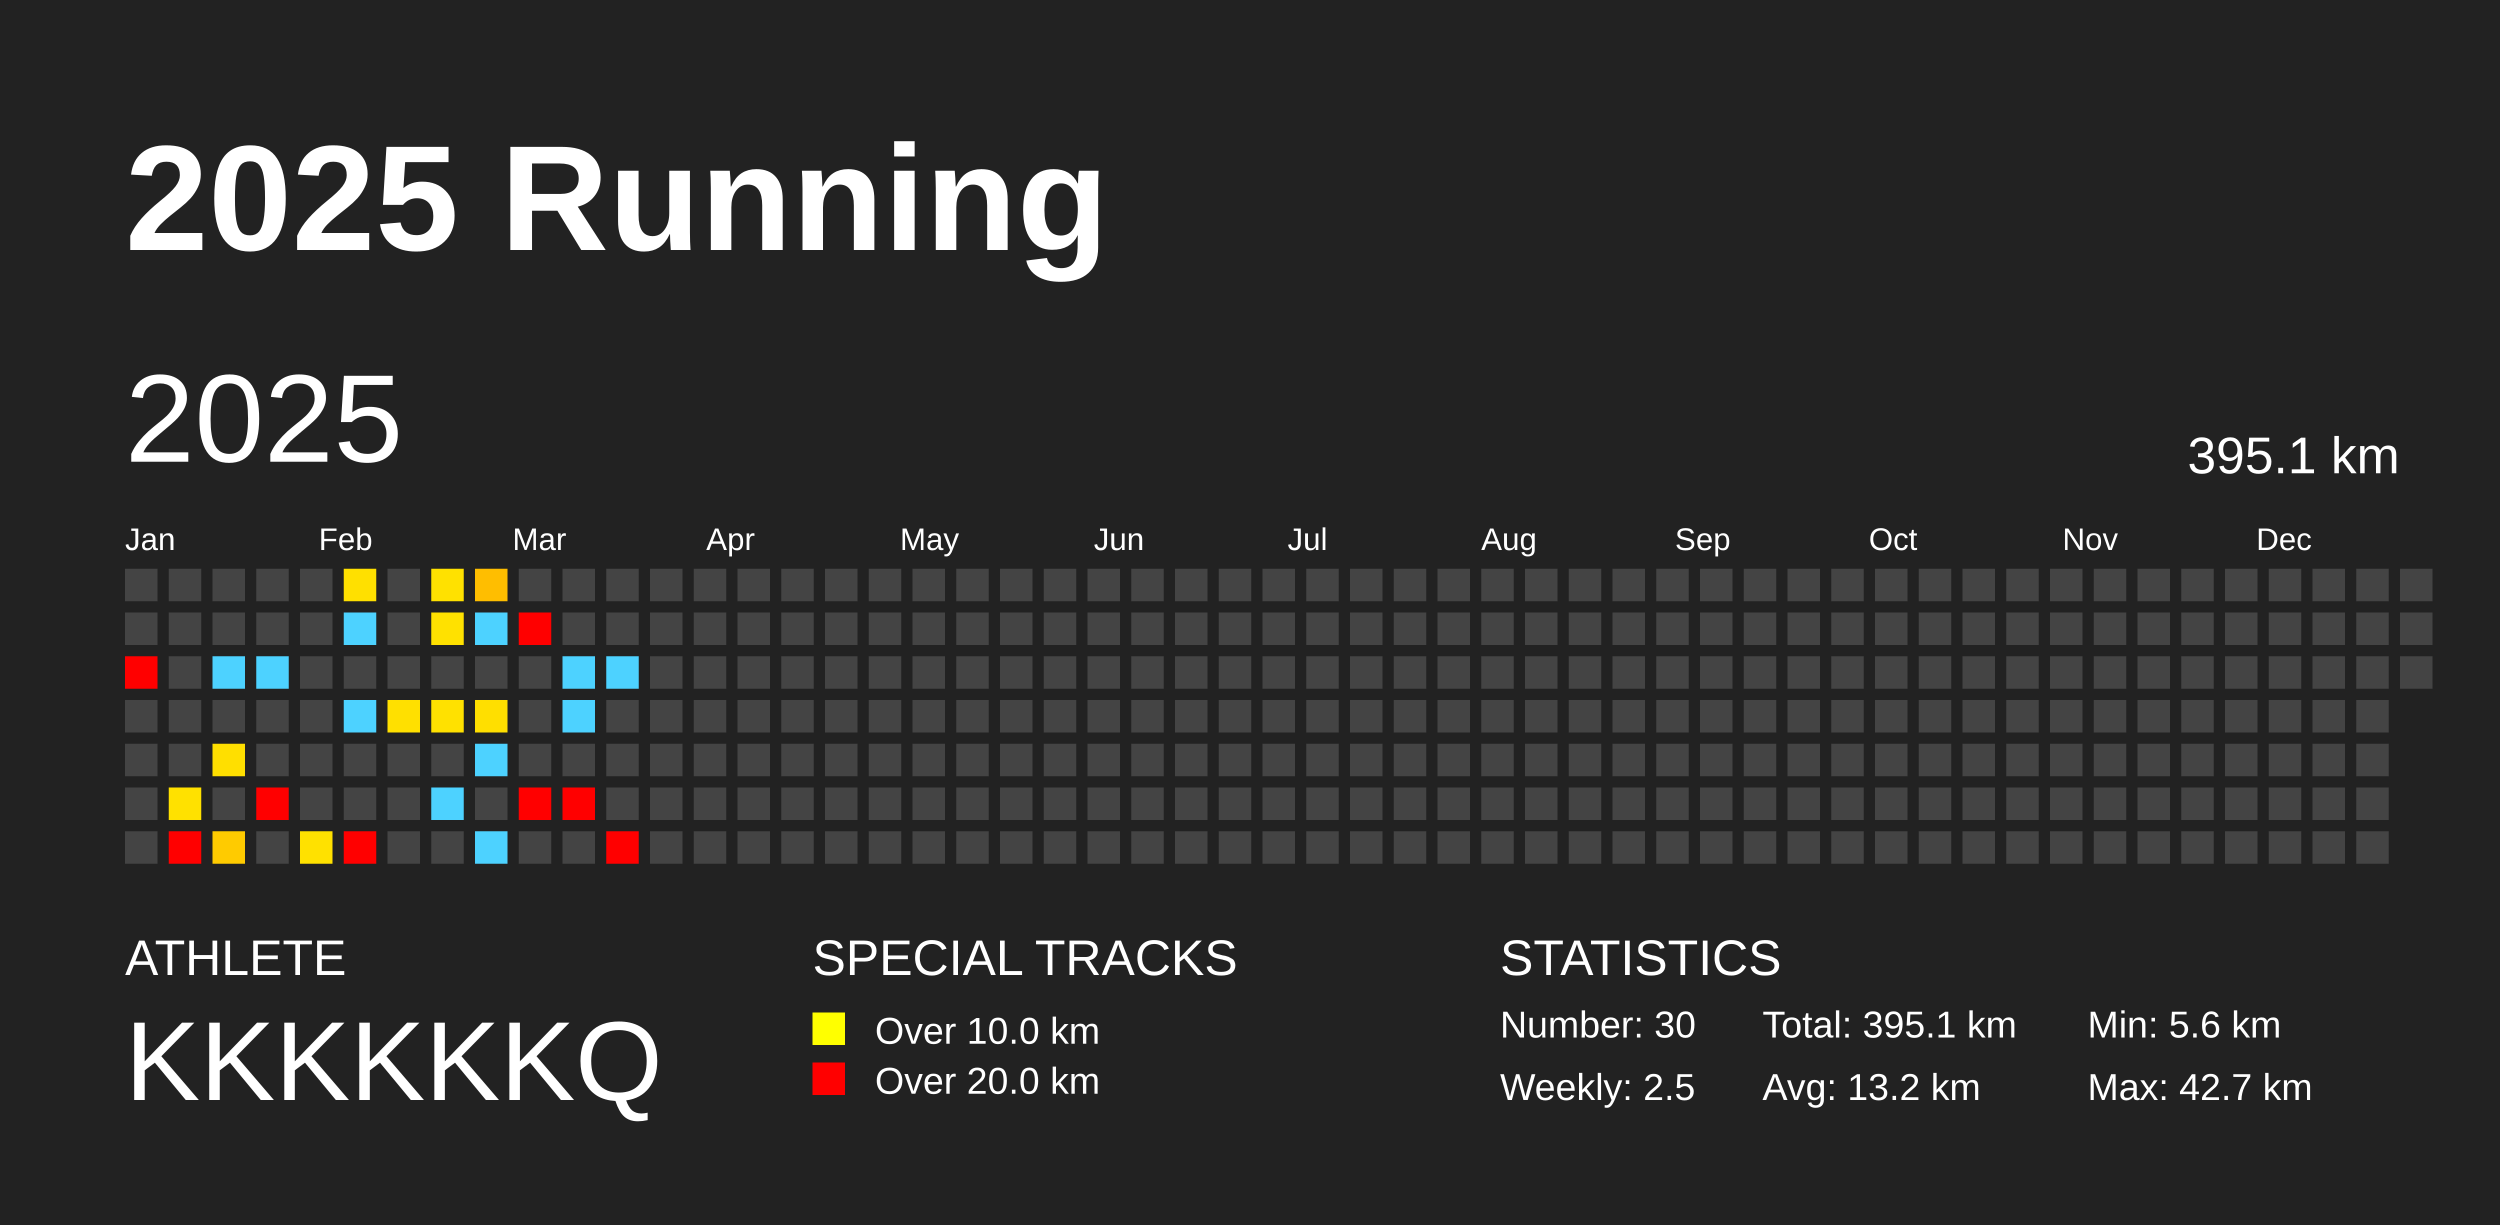
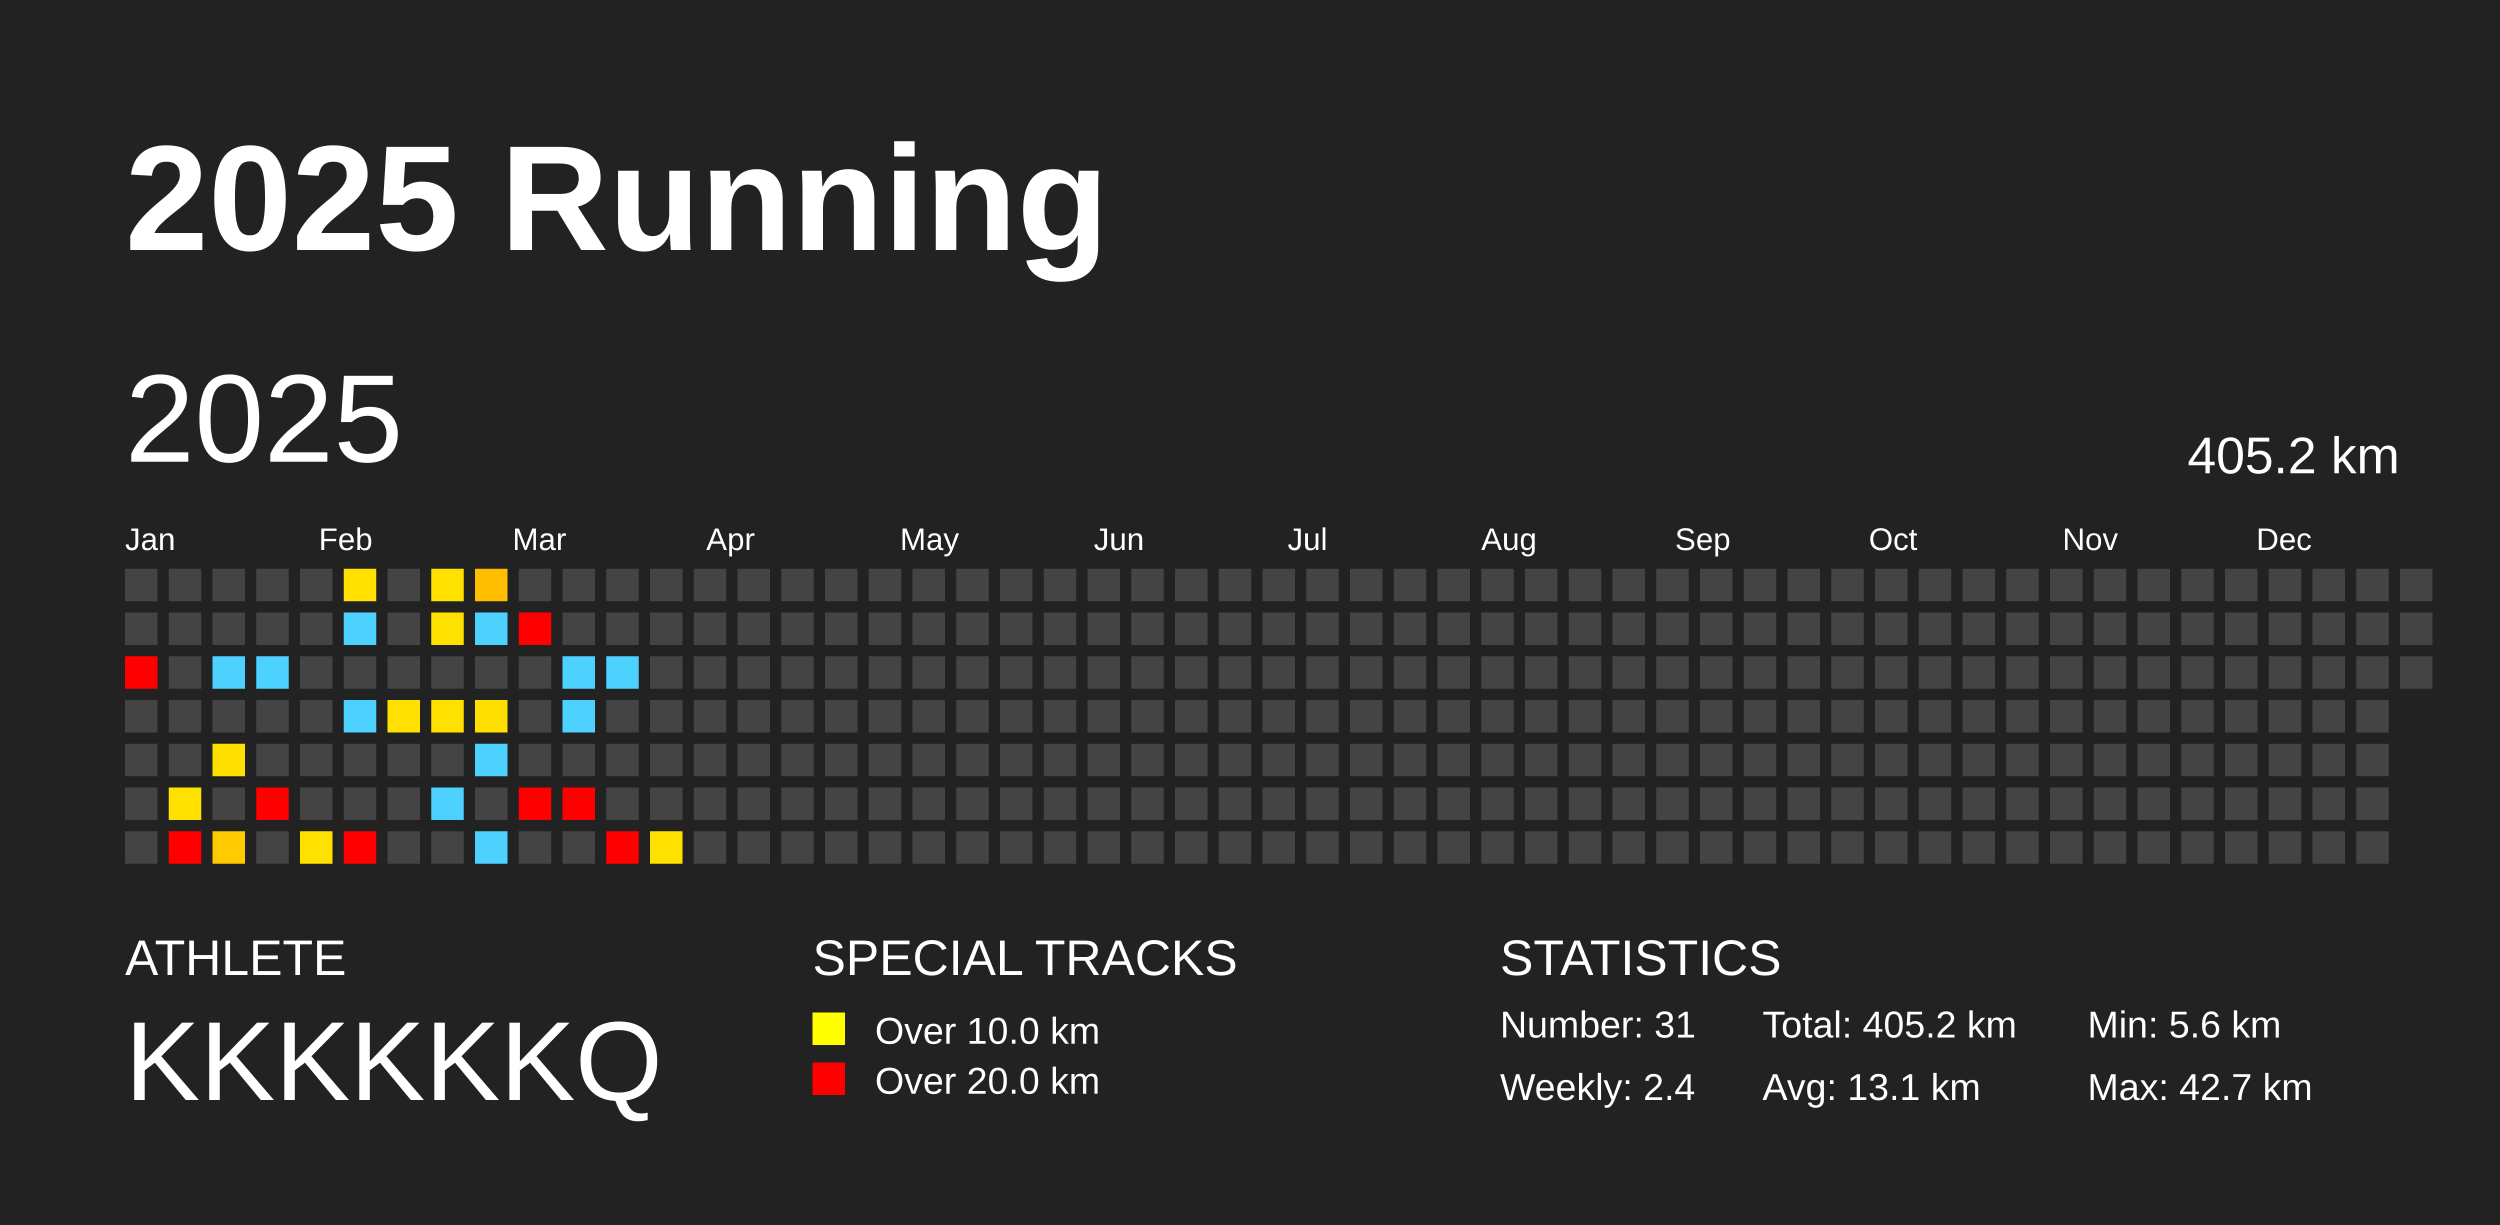
<svg xmlns="http://www.w3.org/2000/svg" baseProfile="full" height="98mm" version="1.1" viewBox="0,0,200,98" width="200mm">
  <defs />
  <rect fill="#222222" height="98" width="200" x="0" y="0" />
  <text fill="#FFFFFF" style="font-size:12px; font-family:Arial; font-weight:bold;" x="10" y="20">2025 Running</text>
  <text fill="#FFFFFF" style="font-size:4px; font-family:Arial" x="10" y="78">ATHLETE</text>
  <text fill="#FFFFFF" style="font-size:9px; font-family:Arial" x="10" y="88">KKKKKKQ</text>
  <text fill="#FFFFFF" style="font-size:4px; font-family:Arial" x="65" y="78">SPECIAL TRACKS</text>
  <rect fill="yellow" height="2.6" width="2.6" x="65" y="81" />
  <text fill="#FFFFFF" style="font-size:3px; font-family:Arial" x="70" y="83.5">Over 10.0 km</text>
  <rect fill="red" height="2.6" width="2.6" x="65" y="85" />
  <text fill="#FFFFFF" style="font-size:3px; font-family:Arial" x="70" y="87.5">Over 20.0 km</text>
  <text fill="#FFFFFF" style="font-size:4px; font-family:Arial" x="120" y="78">STATISTICS</text>
-   <text fill="#FFFFFF" style="font-size:3px; font-family:Arial" x="120" y="83">Number: 30</text>
-   <text fill="#FFFFFF" style="font-size:3px; font-family:Arial" x="120" y="88">Weekly: 2.5</text>
-   <text fill="#FFFFFF" style="font-size:3px; font-family:Arial" x="141" y="83">Total: 395.1 km</text>
-   <text fill="#FFFFFF" style="font-size:3px; font-family:Arial" x="141" y="88">Avg: 13.2 km</text>
+   <text fill="#FFFFFF" style="font-size:3px; font-family:Arial" x="120" y="83">Number: 31</text>
+   <text fill="#FFFFFF" style="font-size:3px; font-family:Arial" x="120" y="88">Weekly: 2.4</text>
+   <text fill="#FFFFFF" style="font-size:3px; font-family:Arial" x="141" y="83">Total: 405.2 km</text>
+   <text fill="#FFFFFF" style="font-size:3px; font-family:Arial" x="141" y="88">Avg: 13.1 km</text>
  <text fill="#FFFFFF" style="font-size:3px; font-family:Arial" x="167" y="83">Min: 5.6 km</text>
  <text fill="#FFFFFF" style="font-size:3px; font-family:Arial" x="167" y="88">Max: 42.7 km</text>
  <text dominant-baseline="hanging" fill="#FFFFFF" style="font-size:10.0px; font-family:Arial;" x="10" y="30">2025</text>
-   <text dominant-baseline="hanging" fill="#FFFFFF" style="font-size:4.125px; font-family:Arial;" x="175" y="35">395.1 km</text>
+   <text dominant-baseline="hanging" fill="#FFFFFF" style="font-size:4.125px; font-family:Arial;" x="175" y="35">405.2 km</text>
  <text fill="#FFFFFF" style="font-size:2.5px; font-family:Arial" x="10.0" y="44">Jan</text>
  <text fill="#FFFFFF" style="font-size:2.5px; font-family:Arial" x="25.5" y="44">Feb</text>
  <text fill="#FFFFFF" style="font-size:2.5px; font-family:Arial" x="41.0" y="44">Mar</text>
  <text fill="#FFFFFF" style="font-size:2.5px; font-family:Arial" x="56.5" y="44">Apr</text>
  <text fill="#FFFFFF" style="font-size:2.5px; font-family:Arial" x="72.0" y="44">May</text>
  <text fill="#FFFFFF" style="font-size:2.5px; font-family:Arial" x="87.5" y="44">Jun</text>
  <text fill="#FFFFFF" style="font-size:2.5px; font-family:Arial" x="103.0" y="44">Jul</text>
  <text fill="#FFFFFF" style="font-size:2.5px; font-family:Arial" x="118.5" y="44">Aug</text>
  <text fill="#FFFFFF" style="font-size:2.5px; font-family:Arial" x="134.0" y="44">Sep</text>
  <text fill="#FFFFFF" style="font-size:2.5px; font-family:Arial" x="149.5" y="44">Oct</text>
  <text fill="#FFFFFF" style="font-size:2.5px; font-family:Arial" x="165.0" y="44">Nov</text>
  <text fill="#FFFFFF" style="font-size:2.5px; font-family:Arial" x="180.5" y="44">Dec</text>
  <rect fill="#444444" height="2.6" width="2.6" x="10.0" y="45.5" />
  <rect fill="#444444" height="2.6" width="2.6" x="10.0" y="49.0" />
  <rect fill="red" height="2.6" width="2.6" x="10.0" y="52.5" />
  <rect fill="#444444" height="2.6" width="2.6" x="10.0" y="56.0" />
  <rect fill="#444444" height="2.6" width="2.6" x="10.0" y="59.5" />
  <rect fill="#444444" height="2.6" width="2.6" x="10.0" y="63.0" />
  <rect fill="#444444" height="2.6" width="2.6" x="10.0" y="66.5" />
  <rect fill="#444444" height="2.6" width="2.6" x="13.5" y="45.5" />
  <rect fill="#444444" height="2.6" width="2.6" x="13.5" y="49.0" />
  <rect fill="#444444" height="2.6" width="2.6" x="13.5" y="52.5" />
  <rect fill="#444444" height="2.6" width="2.6" x="13.5" y="56.0" />
  <rect fill="#444444" height="2.6" width="2.6" x="13.5" y="59.5" />
  <rect fill="#ffe100" height="2.6" width="2.6" x="13.5" y="63.0" />
  <rect fill="red" height="2.6" width="2.6" x="13.5" y="66.5" />
  <rect fill="#444444" height="2.6" width="2.6" x="17.0" y="45.5" />
  <rect fill="#444444" height="2.6" width="2.6" x="17.0" y="49.0" />
  <rect fill="#4dd2ff" height="2.6" width="2.6" x="17.0" y="52.5" />
  <rect fill="#444444" height="2.6" width="2.6" x="17.0" y="56.0" />
  <rect fill="#ffdf00" height="2.6" width="2.6" x="17.0" y="59.5" />
  <rect fill="#444444" height="2.6" width="2.6" x="17.0" y="63.0" />
  <rect fill="#ffcb00" height="2.6" width="2.6" x="17.0" y="66.5" />
  <rect fill="#444444" height="2.6" width="2.6" x="20.5" y="45.5" />
  <rect fill="#444444" height="2.6" width="2.6" x="20.5" y="49.0" />
  <rect fill="#4dd2ff" height="2.6" width="2.6" x="20.5" y="52.5" />
  <rect fill="#444444" height="2.6" width="2.6" x="20.5" y="56.0" />
  <rect fill="#444444" height="2.6" width="2.6" x="20.5" y="59.5" />
  <rect fill="red" height="2.6" width="2.6" x="20.5" y="63.0" />
  <rect fill="#444444" height="2.6" width="2.6" x="20.5" y="66.5" />
  <rect fill="#444444" height="2.6" width="2.6" x="24.0" y="45.5" />
  <rect fill="#444444" height="2.6" width="2.6" x="24.0" y="49.0" />
  <rect fill="#444444" height="2.6" width="2.6" x="24.0" y="52.5" />
  <rect fill="#444444" height="2.6" width="2.6" x="24.0" y="56.0" />
  <rect fill="#444444" height="2.6" width="2.6" x="24.0" y="59.5" />
  <rect fill="#444444" height="2.6" width="2.6" x="24.0" y="63.0" />
  <rect fill="#ffe100" height="2.6" width="2.6" x="24.0" y="66.5" />
  <rect fill="#ffe000" height="2.6" width="2.6" x="27.5" y="45.5" />
  <rect fill="#4dd2ff" height="2.6" width="2.6" x="27.5" y="49.0" />
  <rect fill="#444444" height="2.6" width="2.6" x="27.5" y="52.5" />
  <rect fill="#4dd2ff" height="2.6" width="2.6" x="27.5" y="56.0" />
  <rect fill="#444444" height="2.6" width="2.6" x="27.5" y="59.5" />
  <rect fill="#444444" height="2.6" width="2.6" x="27.5" y="63.0" />
  <rect fill="red" height="2.6" width="2.6" x="27.5" y="66.5" />
  <rect fill="#444444" height="2.6" width="2.6" x="31.0" y="45.5" />
  <rect fill="#444444" height="2.6" width="2.6" x="31.0" y="49.0" />
  <rect fill="#444444" height="2.6" width="2.6" x="31.0" y="52.5" />
  <rect fill="#ffe000" height="2.6" width="2.6" x="31.0" y="56.0" />
  <rect fill="#444444" height="2.6" width="2.6" x="31.0" y="59.5" />
  <rect fill="#444444" height="2.6" width="2.6" x="31.0" y="63.0" />
  <rect fill="#444444" height="2.6" width="2.6" x="31.0" y="66.5" />
  <rect fill="#ffe100" height="2.6" width="2.6" x="34.5" y="45.5" />
  <rect fill="#ffe100" height="2.6" width="2.6" x="34.5" y="49.0" />
  <rect fill="#444444" height="2.6" width="2.6" x="34.5" y="52.5" />
  <rect fill="#ffe100" height="2.6" width="2.6" x="34.5" y="56.0" />
  <rect fill="#444444" height="2.6" width="2.6" x="34.5" y="59.5" />
  <rect fill="#4dd2ff" height="2.6" width="2.6" x="34.5" y="63.0" />
  <rect fill="#444444" height="2.6" width="2.6" x="34.5" y="66.5" />
  <rect fill="#ffbe00" height="2.6" width="2.6" x="38.0" y="45.5" />
  <rect fill="#4dd2ff" height="2.6" width="2.6" x="38.0" y="49.0" />
  <rect fill="#444444" height="2.6" width="2.6" x="38.0" y="52.5" />
  <rect fill="#ffdf00" height="2.6" width="2.6" x="38.0" y="56.0" />
  <rect fill="#4dd2ff" height="2.6" width="2.6" x="38.0" y="59.5" />
  <rect fill="#444444" height="2.6" width="2.6" x="38.0" y="63.0" />
  <rect fill="#4dd2ff" height="2.6" width="2.6" x="38.0" y="66.5" />
  <rect fill="#444444" height="2.6" width="2.6" x="41.5" y="45.5" />
  <rect fill="red" height="2.6" width="2.6" x="41.5" y="49.0" />
  <rect fill="#444444" height="2.6" width="2.6" x="41.5" y="52.5" />
  <rect fill="#444444" height="2.6" width="2.6" x="41.5" y="56.0" />
  <rect fill="#444444" height="2.6" width="2.6" x="41.5" y="59.5" />
  <rect fill="red" height="2.6" width="2.6" x="41.5" y="63.0" />
  <rect fill="#444444" height="2.6" width="2.6" x="41.5" y="66.5" />
  <rect fill="#444444" height="2.6" width="2.6" x="45.0" y="45.5" />
  <rect fill="#444444" height="2.6" width="2.6" x="45.0" y="49.0" />
  <rect fill="#4dd2ff" height="2.6" width="2.6" x="45.0" y="52.5" />
  <rect fill="#4dd2ff" height="2.6" width="2.6" x="45.0" y="56.0" />
  <rect fill="#444444" height="2.6" width="2.6" x="45.0" y="59.5" />
  <rect fill="red" height="2.6" width="2.6" x="45.0" y="63.0" />
  <rect fill="#444444" height="2.6" width="2.6" x="45.0" y="66.5" />
  <rect fill="#444444" height="2.6" width="2.6" x="48.5" y="45.5" />
  <rect fill="#444444" height="2.6" width="2.6" x="48.5" y="49.0" />
  <rect fill="#4dd2ff" height="2.6" width="2.6" x="48.5" y="52.5" />
  <rect fill="#444444" height="2.6" width="2.6" x="48.5" y="56.0" />
  <rect fill="#444444" height="2.6" width="2.6" x="48.5" y="59.5" />
  <rect fill="#444444" height="2.6" width="2.6" x="48.5" y="63.0" />
  <rect fill="red" height="2.6" width="2.6" x="48.5" y="66.5" />
  <rect fill="#444444" height="2.6" width="2.6" x="52.0" y="45.5" />
  <rect fill="#444444" height="2.6" width="2.6" x="52.0" y="49.0" />
  <rect fill="#444444" height="2.6" width="2.6" x="52.0" y="52.5" />
  <rect fill="#444444" height="2.6" width="2.6" x="52.0" y="56.0" />
  <rect fill="#444444" height="2.6" width="2.6" x="52.0" y="59.5" />
  <rect fill="#444444" height="2.6" width="2.6" x="52.0" y="63.0" />
-   <rect fill="#444444" height="2.6" width="2.6" x="52.0" y="66.5" />
+   <rect fill="#ffe100" height="2.6" width="2.6" x="52.0" y="66.5" />
  <rect fill="#444444" height="2.6" width="2.6" x="55.5" y="45.5" />
  <rect fill="#444444" height="2.6" width="2.6" x="55.5" y="49.0" />
  <rect fill="#444444" height="2.6" width="2.6" x="55.5" y="52.5" />
  <rect fill="#444444" height="2.6" width="2.6" x="55.5" y="56.0" />
  <rect fill="#444444" height="2.6" width="2.6" x="55.5" y="59.5" />
  <rect fill="#444444" height="2.6" width="2.6" x="55.5" y="63.0" />
  <rect fill="#444444" height="2.6" width="2.6" x="55.5" y="66.5" />
  <rect fill="#444444" height="2.6" width="2.6" x="59.0" y="45.5" />
  <rect fill="#444444" height="2.6" width="2.6" x="59.0" y="49.0" />
  <rect fill="#444444" height="2.6" width="2.6" x="59.0" y="52.5" />
  <rect fill="#444444" height="2.6" width="2.6" x="59.0" y="56.0" />
  <rect fill="#444444" height="2.6" width="2.6" x="59.0" y="59.5" />
  <rect fill="#444444" height="2.6" width="2.6" x="59.0" y="63.0" />
  <rect fill="#444444" height="2.6" width="2.6" x="59.0" y="66.5" />
  <rect fill="#444444" height="2.6" width="2.6" x="62.5" y="45.5" />
  <rect fill="#444444" height="2.6" width="2.6" x="62.5" y="49.0" />
  <rect fill="#444444" height="2.6" width="2.6" x="62.5" y="52.5" />
  <rect fill="#444444" height="2.6" width="2.6" x="62.5" y="56.0" />
  <rect fill="#444444" height="2.6" width="2.6" x="62.5" y="59.5" />
  <rect fill="#444444" height="2.6" width="2.6" x="62.5" y="63.0" />
  <rect fill="#444444" height="2.6" width="2.6" x="62.5" y="66.5" />
  <rect fill="#444444" height="2.6" width="2.6" x="66.0" y="45.5" />
  <rect fill="#444444" height="2.6" width="2.6" x="66.0" y="49.0" />
  <rect fill="#444444" height="2.6" width="2.6" x="66.0" y="52.5" />
  <rect fill="#444444" height="2.6" width="2.6" x="66.0" y="56.0" />
  <rect fill="#444444" height="2.6" width="2.6" x="66.0" y="59.5" />
  <rect fill="#444444" height="2.6" width="2.6" x="66.0" y="63.0" />
  <rect fill="#444444" height="2.6" width="2.6" x="66.0" y="66.5" />
  <rect fill="#444444" height="2.6" width="2.6" x="69.5" y="45.5" />
  <rect fill="#444444" height="2.6" width="2.6" x="69.5" y="49.0" />
  <rect fill="#444444" height="2.6" width="2.6" x="69.5" y="52.5" />
  <rect fill="#444444" height="2.6" width="2.6" x="69.5" y="56.0" />
  <rect fill="#444444" height="2.6" width="2.6" x="69.5" y="59.5" />
  <rect fill="#444444" height="2.6" width="2.6" x="69.5" y="63.0" />
  <rect fill="#444444" height="2.6" width="2.6" x="69.5" y="66.5" />
  <rect fill="#444444" height="2.6" width="2.6" x="73.0" y="45.5" />
  <rect fill="#444444" height="2.6" width="2.6" x="73.0" y="49.0" />
  <rect fill="#444444" height="2.6" width="2.6" x="73.0" y="52.5" />
  <rect fill="#444444" height="2.6" width="2.6" x="73.0" y="56.0" />
  <rect fill="#444444" height="2.6" width="2.6" x="73.0" y="59.5" />
  <rect fill="#444444" height="2.6" width="2.6" x="73.0" y="63.0" />
  <rect fill="#444444" height="2.6" width="2.6" x="73.0" y="66.5" />
  <rect fill="#444444" height="2.6" width="2.6" x="76.5" y="45.5" />
  <rect fill="#444444" height="2.6" width="2.6" x="76.5" y="49.0" />
  <rect fill="#444444" height="2.6" width="2.6" x="76.5" y="52.5" />
  <rect fill="#444444" height="2.6" width="2.6" x="76.5" y="56.0" />
  <rect fill="#444444" height="2.6" width="2.6" x="76.5" y="59.5" />
  <rect fill="#444444" height="2.6" width="2.6" x="76.5" y="63.0" />
  <rect fill="#444444" height="2.6" width="2.6" x="76.5" y="66.5" />
  <rect fill="#444444" height="2.6" width="2.6" x="80.0" y="45.5" />
  <rect fill="#444444" height="2.6" width="2.6" x="80.0" y="49.0" />
  <rect fill="#444444" height="2.6" width="2.6" x="80.0" y="52.5" />
  <rect fill="#444444" height="2.6" width="2.6" x="80.0" y="56.0" />
  <rect fill="#444444" height="2.6" width="2.6" x="80.0" y="59.5" />
  <rect fill="#444444" height="2.6" width="2.6" x="80.0" y="63.0" />
  <rect fill="#444444" height="2.6" width="2.6" x="80.0" y="66.5" />
  <rect fill="#444444" height="2.6" width="2.6" x="83.5" y="45.5" />
  <rect fill="#444444" height="2.6" width="2.6" x="83.5" y="49.0" />
  <rect fill="#444444" height="2.6" width="2.6" x="83.5" y="52.5" />
  <rect fill="#444444" height="2.6" width="2.6" x="83.5" y="56.0" />
  <rect fill="#444444" height="2.6" width="2.6" x="83.5" y="59.5" />
  <rect fill="#444444" height="2.6" width="2.6" x="83.5" y="63.0" />
  <rect fill="#444444" height="2.6" width="2.6" x="83.5" y="66.5" />
  <rect fill="#444444" height="2.6" width="2.6" x="87.0" y="45.5" />
  <rect fill="#444444" height="2.6" width="2.6" x="87.0" y="49.0" />
  <rect fill="#444444" height="2.6" width="2.6" x="87.0" y="52.5" />
  <rect fill="#444444" height="2.6" width="2.6" x="87.0" y="56.0" />
  <rect fill="#444444" height="2.6" width="2.6" x="87.0" y="59.5" />
  <rect fill="#444444" height="2.6" width="2.6" x="87.0" y="63.0" />
  <rect fill="#444444" height="2.6" width="2.6" x="87.0" y="66.5" />
  <rect fill="#444444" height="2.6" width="2.6" x="90.5" y="45.5" />
  <rect fill="#444444" height="2.6" width="2.6" x="90.5" y="49.0" />
  <rect fill="#444444" height="2.6" width="2.6" x="90.5" y="52.5" />
  <rect fill="#444444" height="2.6" width="2.6" x="90.5" y="56.0" />
  <rect fill="#444444" height="2.6" width="2.6" x="90.5" y="59.5" />
  <rect fill="#444444" height="2.6" width="2.6" x="90.5" y="63.0" />
  <rect fill="#444444" height="2.6" width="2.6" x="90.5" y="66.5" />
  <rect fill="#444444" height="2.6" width="2.6" x="94.0" y="45.5" />
  <rect fill="#444444" height="2.6" width="2.6" x="94.0" y="49.0" />
  <rect fill="#444444" height="2.6" width="2.6" x="94.0" y="52.5" />
  <rect fill="#444444" height="2.6" width="2.6" x="94.0" y="56.0" />
  <rect fill="#444444" height="2.6" width="2.6" x="94.0" y="59.5" />
  <rect fill="#444444" height="2.6" width="2.6" x="94.0" y="63.0" />
  <rect fill="#444444" height="2.6" width="2.6" x="94.0" y="66.5" />
  <rect fill="#444444" height="2.6" width="2.6" x="97.5" y="45.5" />
  <rect fill="#444444" height="2.6" width="2.6" x="97.5" y="49.0" />
  <rect fill="#444444" height="2.6" width="2.6" x="97.5" y="52.5" />
  <rect fill="#444444" height="2.6" width="2.6" x="97.5" y="56.0" />
  <rect fill="#444444" height="2.6" width="2.6" x="97.5" y="59.5" />
  <rect fill="#444444" height="2.6" width="2.6" x="97.5" y="63.0" />
  <rect fill="#444444" height="2.6" width="2.6" x="97.5" y="66.5" />
  <rect fill="#444444" height="2.6" width="2.6" x="101.0" y="45.5" />
  <rect fill="#444444" height="2.6" width="2.6" x="101.0" y="49.0" />
  <rect fill="#444444" height="2.6" width="2.6" x="101.0" y="52.5" />
  <rect fill="#444444" height="2.6" width="2.6" x="101.0" y="56.0" />
  <rect fill="#444444" height="2.6" width="2.6" x="101.0" y="59.5" />
  <rect fill="#444444" height="2.6" width="2.6" x="101.0" y="63.0" />
  <rect fill="#444444" height="2.6" width="2.6" x="101.0" y="66.5" />
  <rect fill="#444444" height="2.6" width="2.6" x="104.5" y="45.5" />
  <rect fill="#444444" height="2.6" width="2.6" x="104.5" y="49.0" />
  <rect fill="#444444" height="2.6" width="2.6" x="104.5" y="52.5" />
  <rect fill="#444444" height="2.6" width="2.6" x="104.5" y="56.0" />
  <rect fill="#444444" height="2.6" width="2.6" x="104.5" y="59.5" />
  <rect fill="#444444" height="2.6" width="2.6" x="104.5" y="63.0" />
  <rect fill="#444444" height="2.6" width="2.6" x="104.5" y="66.5" />
  <rect fill="#444444" height="2.6" width="2.6" x="108.0" y="45.5" />
  <rect fill="#444444" height="2.6" width="2.6" x="108.0" y="49.0" />
  <rect fill="#444444" height="2.6" width="2.6" x="108.0" y="52.5" />
  <rect fill="#444444" height="2.6" width="2.6" x="108.0" y="56.0" />
  <rect fill="#444444" height="2.6" width="2.6" x="108.0" y="59.5" />
  <rect fill="#444444" height="2.6" width="2.6" x="108.0" y="63.0" />
  <rect fill="#444444" height="2.6" width="2.6" x="108.0" y="66.5" />
  <rect fill="#444444" height="2.6" width="2.6" x="111.5" y="45.5" />
  <rect fill="#444444" height="2.6" width="2.6" x="111.5" y="49.0" />
  <rect fill="#444444" height="2.6" width="2.6" x="111.5" y="52.5" />
  <rect fill="#444444" height="2.6" width="2.6" x="111.5" y="56.0" />
  <rect fill="#444444" height="2.6" width="2.6" x="111.5" y="59.5" />
  <rect fill="#444444" height="2.6" width="2.6" x="111.5" y="63.0" />
  <rect fill="#444444" height="2.6" width="2.6" x="111.5" y="66.5" />
  <rect fill="#444444" height="2.6" width="2.6" x="115.0" y="45.5" />
  <rect fill="#444444" height="2.6" width="2.6" x="115.0" y="49.0" />
  <rect fill="#444444" height="2.6" width="2.6" x="115.0" y="52.5" />
  <rect fill="#444444" height="2.6" width="2.6" x="115.0" y="56.0" />
  <rect fill="#444444" height="2.6" width="2.6" x="115.0" y="59.5" />
  <rect fill="#444444" height="2.6" width="2.6" x="115.0" y="63.0" />
  <rect fill="#444444" height="2.6" width="2.6" x="115.0" y="66.5" />
  <rect fill="#444444" height="2.6" width="2.6" x="118.5" y="45.5" />
  <rect fill="#444444" height="2.6" width="2.6" x="118.5" y="49.0" />
  <rect fill="#444444" height="2.6" width="2.6" x="118.5" y="52.5" />
  <rect fill="#444444" height="2.6" width="2.6" x="118.5" y="56.0" />
  <rect fill="#444444" height="2.6" width="2.6" x="118.5" y="59.5" />
  <rect fill="#444444" height="2.6" width="2.6" x="118.5" y="63.0" />
  <rect fill="#444444" height="2.6" width="2.6" x="118.5" y="66.5" />
  <rect fill="#444444" height="2.6" width="2.6" x="122.0" y="45.5" />
  <rect fill="#444444" height="2.6" width="2.6" x="122.0" y="49.0" />
  <rect fill="#444444" height="2.6" width="2.6" x="122.0" y="52.5" />
  <rect fill="#444444" height="2.6" width="2.6" x="122.0" y="56.0" />
  <rect fill="#444444" height="2.6" width="2.6" x="122.0" y="59.5" />
  <rect fill="#444444" height="2.6" width="2.6" x="122.0" y="63.0" />
  <rect fill="#444444" height="2.6" width="2.6" x="122.0" y="66.5" />
  <rect fill="#444444" height="2.6" width="2.6" x="125.5" y="45.5" />
  <rect fill="#444444" height="2.6" width="2.6" x="125.5" y="49.0" />
  <rect fill="#444444" height="2.6" width="2.6" x="125.5" y="52.5" />
  <rect fill="#444444" height="2.6" width="2.6" x="125.5" y="56.0" />
  <rect fill="#444444" height="2.6" width="2.6" x="125.5" y="59.5" />
  <rect fill="#444444" height="2.6" width="2.6" x="125.5" y="63.0" />
  <rect fill="#444444" height="2.6" width="2.6" x="125.5" y="66.5" />
  <rect fill="#444444" height="2.6" width="2.6" x="129.0" y="45.5" />
  <rect fill="#444444" height="2.6" width="2.6" x="129.0" y="49.0" />
  <rect fill="#444444" height="2.6" width="2.6" x="129.0" y="52.5" />
  <rect fill="#444444" height="2.6" width="2.6" x="129.0" y="56.0" />
  <rect fill="#444444" height="2.6" width="2.6" x="129.0" y="59.5" />
  <rect fill="#444444" height="2.6" width="2.6" x="129.0" y="63.0" />
  <rect fill="#444444" height="2.6" width="2.6" x="129.0" y="66.5" />
  <rect fill="#444444" height="2.6" width="2.6" x="132.5" y="45.5" />
  <rect fill="#444444" height="2.6" width="2.6" x="132.5" y="49.0" />
  <rect fill="#444444" height="2.6" width="2.6" x="132.5" y="52.5" />
  <rect fill="#444444" height="2.6" width="2.6" x="132.5" y="56.0" />
  <rect fill="#444444" height="2.6" width="2.6" x="132.5" y="59.5" />
  <rect fill="#444444" height="2.6" width="2.6" x="132.5" y="63.0" />
  <rect fill="#444444" height="2.6" width="2.6" x="132.5" y="66.5" />
  <rect fill="#444444" height="2.6" width="2.6" x="136.0" y="45.5" />
  <rect fill="#444444" height="2.6" width="2.6" x="136.0" y="49.0" />
  <rect fill="#444444" height="2.6" width="2.6" x="136.0" y="52.5" />
  <rect fill="#444444" height="2.6" width="2.6" x="136.0" y="56.0" />
  <rect fill="#444444" height="2.6" width="2.6" x="136.0" y="59.5" />
  <rect fill="#444444" height="2.6" width="2.6" x="136.0" y="63.0" />
  <rect fill="#444444" height="2.6" width="2.6" x="136.0" y="66.5" />
  <rect fill="#444444" height="2.6" width="2.6" x="139.5" y="45.5" />
  <rect fill="#444444" height="2.6" width="2.6" x="139.5" y="49.0" />
  <rect fill="#444444" height="2.6" width="2.6" x="139.5" y="52.5" />
  <rect fill="#444444" height="2.6" width="2.6" x="139.5" y="56.0" />
  <rect fill="#444444" height="2.6" width="2.6" x="139.5" y="59.5" />
  <rect fill="#444444" height="2.6" width="2.6" x="139.5" y="63.0" />
  <rect fill="#444444" height="2.6" width="2.6" x="139.5" y="66.5" />
  <rect fill="#444444" height="2.6" width="2.6" x="143.0" y="45.5" />
  <rect fill="#444444" height="2.6" width="2.6" x="143.0" y="49.0" />
  <rect fill="#444444" height="2.6" width="2.6" x="143.0" y="52.5" />
  <rect fill="#444444" height="2.6" width="2.6" x="143.0" y="56.0" />
  <rect fill="#444444" height="2.6" width="2.6" x="143.0" y="59.5" />
  <rect fill="#444444" height="2.6" width="2.6" x="143.0" y="63.0" />
  <rect fill="#444444" height="2.6" width="2.6" x="143.0" y="66.5" />
  <rect fill="#444444" height="2.6" width="2.6" x="146.5" y="45.5" />
  <rect fill="#444444" height="2.6" width="2.6" x="146.5" y="49.0" />
  <rect fill="#444444" height="2.6" width="2.6" x="146.5" y="52.5" />
  <rect fill="#444444" height="2.6" width="2.6" x="146.5" y="56.0" />
  <rect fill="#444444" height="2.6" width="2.6" x="146.5" y="59.5" />
  <rect fill="#444444" height="2.6" width="2.6" x="146.5" y="63.0" />
  <rect fill="#444444" height="2.6" width="2.6" x="146.5" y="66.5" />
  <rect fill="#444444" height="2.6" width="2.6" x="150.0" y="45.5" />
  <rect fill="#444444" height="2.6" width="2.6" x="150.0" y="49.0" />
  <rect fill="#444444" height="2.6" width="2.6" x="150.0" y="52.5" />
  <rect fill="#444444" height="2.6" width="2.6" x="150.0" y="56.0" />
  <rect fill="#444444" height="2.6" width="2.6" x="150.0" y="59.5" />
  <rect fill="#444444" height="2.6" width="2.6" x="150.0" y="63.0" />
  <rect fill="#444444" height="2.6" width="2.6" x="150.0" y="66.5" />
  <rect fill="#444444" height="2.6" width="2.6" x="153.5" y="45.5" />
  <rect fill="#444444" height="2.6" width="2.6" x="153.5" y="49.0" />
  <rect fill="#444444" height="2.6" width="2.6" x="153.5" y="52.5" />
  <rect fill="#444444" height="2.6" width="2.6" x="153.5" y="56.0" />
  <rect fill="#444444" height="2.6" width="2.6" x="153.5" y="59.5" />
  <rect fill="#444444" height="2.6" width="2.6" x="153.5" y="63.0" />
  <rect fill="#444444" height="2.6" width="2.6" x="153.5" y="66.5" />
  <rect fill="#444444" height="2.6" width="2.6" x="157.0" y="45.5" />
  <rect fill="#444444" height="2.6" width="2.6" x="157.0" y="49.0" />
  <rect fill="#444444" height="2.6" width="2.6" x="157.0" y="52.5" />
  <rect fill="#444444" height="2.6" width="2.6" x="157.0" y="56.0" />
  <rect fill="#444444" height="2.6" width="2.6" x="157.0" y="59.5" />
  <rect fill="#444444" height="2.6" width="2.6" x="157.0" y="63.0" />
  <rect fill="#444444" height="2.6" width="2.6" x="157.0" y="66.5" />
  <rect fill="#444444" height="2.6" width="2.6" x="160.5" y="45.5" />
  <rect fill="#444444" height="2.6" width="2.6" x="160.5" y="49.0" />
  <rect fill="#444444" height="2.6" width="2.6" x="160.5" y="52.5" />
  <rect fill="#444444" height="2.6" width="2.6" x="160.5" y="56.0" />
  <rect fill="#444444" height="2.6" width="2.6" x="160.5" y="59.5" />
  <rect fill="#444444" height="2.6" width="2.6" x="160.5" y="63.0" />
  <rect fill="#444444" height="2.6" width="2.6" x="160.5" y="66.5" />
  <rect fill="#444444" height="2.6" width="2.6" x="164.0" y="45.5" />
  <rect fill="#444444" height="2.6" width="2.6" x="164.0" y="49.0" />
  <rect fill="#444444" height="2.6" width="2.6" x="164.0" y="52.5" />
  <rect fill="#444444" height="2.6" width="2.6" x="164.0" y="56.0" />
  <rect fill="#444444" height="2.6" width="2.6" x="164.0" y="59.5" />
  <rect fill="#444444" height="2.6" width="2.6" x="164.0" y="63.0" />
  <rect fill="#444444" height="2.6" width="2.6" x="164.0" y="66.5" />
  <rect fill="#444444" height="2.6" width="2.6" x="167.5" y="45.5" />
  <rect fill="#444444" height="2.6" width="2.6" x="167.5" y="49.0" />
  <rect fill="#444444" height="2.6" width="2.6" x="167.5" y="52.5" />
  <rect fill="#444444" height="2.6" width="2.6" x="167.5" y="56.0" />
  <rect fill="#444444" height="2.6" width="2.6" x="167.5" y="59.5" />
  <rect fill="#444444" height="2.6" width="2.6" x="167.5" y="63.0" />
  <rect fill="#444444" height="2.6" width="2.6" x="167.5" y="66.5" />
  <rect fill="#444444" height="2.6" width="2.6" x="171.0" y="45.5" />
  <rect fill="#444444" height="2.6" width="2.6" x="171.0" y="49.0" />
  <rect fill="#444444" height="2.6" width="2.6" x="171.0" y="52.5" />
  <rect fill="#444444" height="2.6" width="2.6" x="171.0" y="56.0" />
  <rect fill="#444444" height="2.6" width="2.6" x="171.0" y="59.5" />
  <rect fill="#444444" height="2.6" width="2.6" x="171.0" y="63.0" />
  <rect fill="#444444" height="2.6" width="2.6" x="171.0" y="66.5" />
  <rect fill="#444444" height="2.6" width="2.6" x="174.5" y="45.5" />
  <rect fill="#444444" height="2.6" width="2.6" x="174.5" y="49.0" />
  <rect fill="#444444" height="2.6" width="2.6" x="174.5" y="52.5" />
  <rect fill="#444444" height="2.6" width="2.6" x="174.5" y="56.0" />
  <rect fill="#444444" height="2.6" width="2.6" x="174.5" y="59.5" />
  <rect fill="#444444" height="2.6" width="2.6" x="174.5" y="63.0" />
  <rect fill="#444444" height="2.6" width="2.6" x="174.5" y="66.5" />
  <rect fill="#444444" height="2.6" width="2.6" x="178.0" y="45.5" />
  <rect fill="#444444" height="2.6" width="2.6" x="178.0" y="49.0" />
  <rect fill="#444444" height="2.6" width="2.6" x="178.0" y="52.5" />
  <rect fill="#444444" height="2.6" width="2.6" x="178.0" y="56.0" />
  <rect fill="#444444" height="2.6" width="2.6" x="178.0" y="59.5" />
  <rect fill="#444444" height="2.6" width="2.6" x="178.0" y="63.0" />
  <rect fill="#444444" height="2.6" width="2.6" x="178.0" y="66.5" />
  <rect fill="#444444" height="2.6" width="2.6" x="181.5" y="45.5" />
  <rect fill="#444444" height="2.6" width="2.6" x="181.5" y="49.0" />
  <rect fill="#444444" height="2.6" width="2.6" x="181.5" y="52.5" />
  <rect fill="#444444" height="2.6" width="2.6" x="181.5" y="56.0" />
  <rect fill="#444444" height="2.6" width="2.6" x="181.5" y="59.5" />
  <rect fill="#444444" height="2.6" width="2.6" x="181.5" y="63.0" />
  <rect fill="#444444" height="2.6" width="2.6" x="181.5" y="66.5" />
  <rect fill="#444444" height="2.6" width="2.6" x="185.0" y="45.5" />
  <rect fill="#444444" height="2.6" width="2.6" x="185.0" y="49.0" />
  <rect fill="#444444" height="2.6" width="2.6" x="185.0" y="52.5" />
  <rect fill="#444444" height="2.6" width="2.6" x="185.0" y="56.0" />
  <rect fill="#444444" height="2.6" width="2.6" x="185.0" y="59.5" />
  <rect fill="#444444" height="2.6" width="2.6" x="185.0" y="63.0" />
  <rect fill="#444444" height="2.6" width="2.6" x="185.0" y="66.5" />
  <rect fill="#444444" height="2.6" width="2.6" x="188.5" y="45.5" />
  <rect fill="#444444" height="2.6" width="2.6" x="188.5" y="49.0" />
  <rect fill="#444444" height="2.6" width="2.6" x="188.5" y="52.5" />
  <rect fill="#444444" height="2.6" width="2.6" x="188.5" y="56.0" />
  <rect fill="#444444" height="2.6" width="2.6" x="188.5" y="59.5" />
  <rect fill="#444444" height="2.6" width="2.6" x="188.5" y="63.0" />
  <rect fill="#444444" height="2.6" width="2.6" x="188.5" y="66.5" />
  <rect fill="#444444" height="2.6" width="2.6" x="192.0" y="45.5" />
  <rect fill="#444444" height="2.6" width="2.6" x="192.0" y="49.0" />
  <rect fill="#444444" height="2.6" width="2.6" x="192.0" y="52.5" />
</svg>
